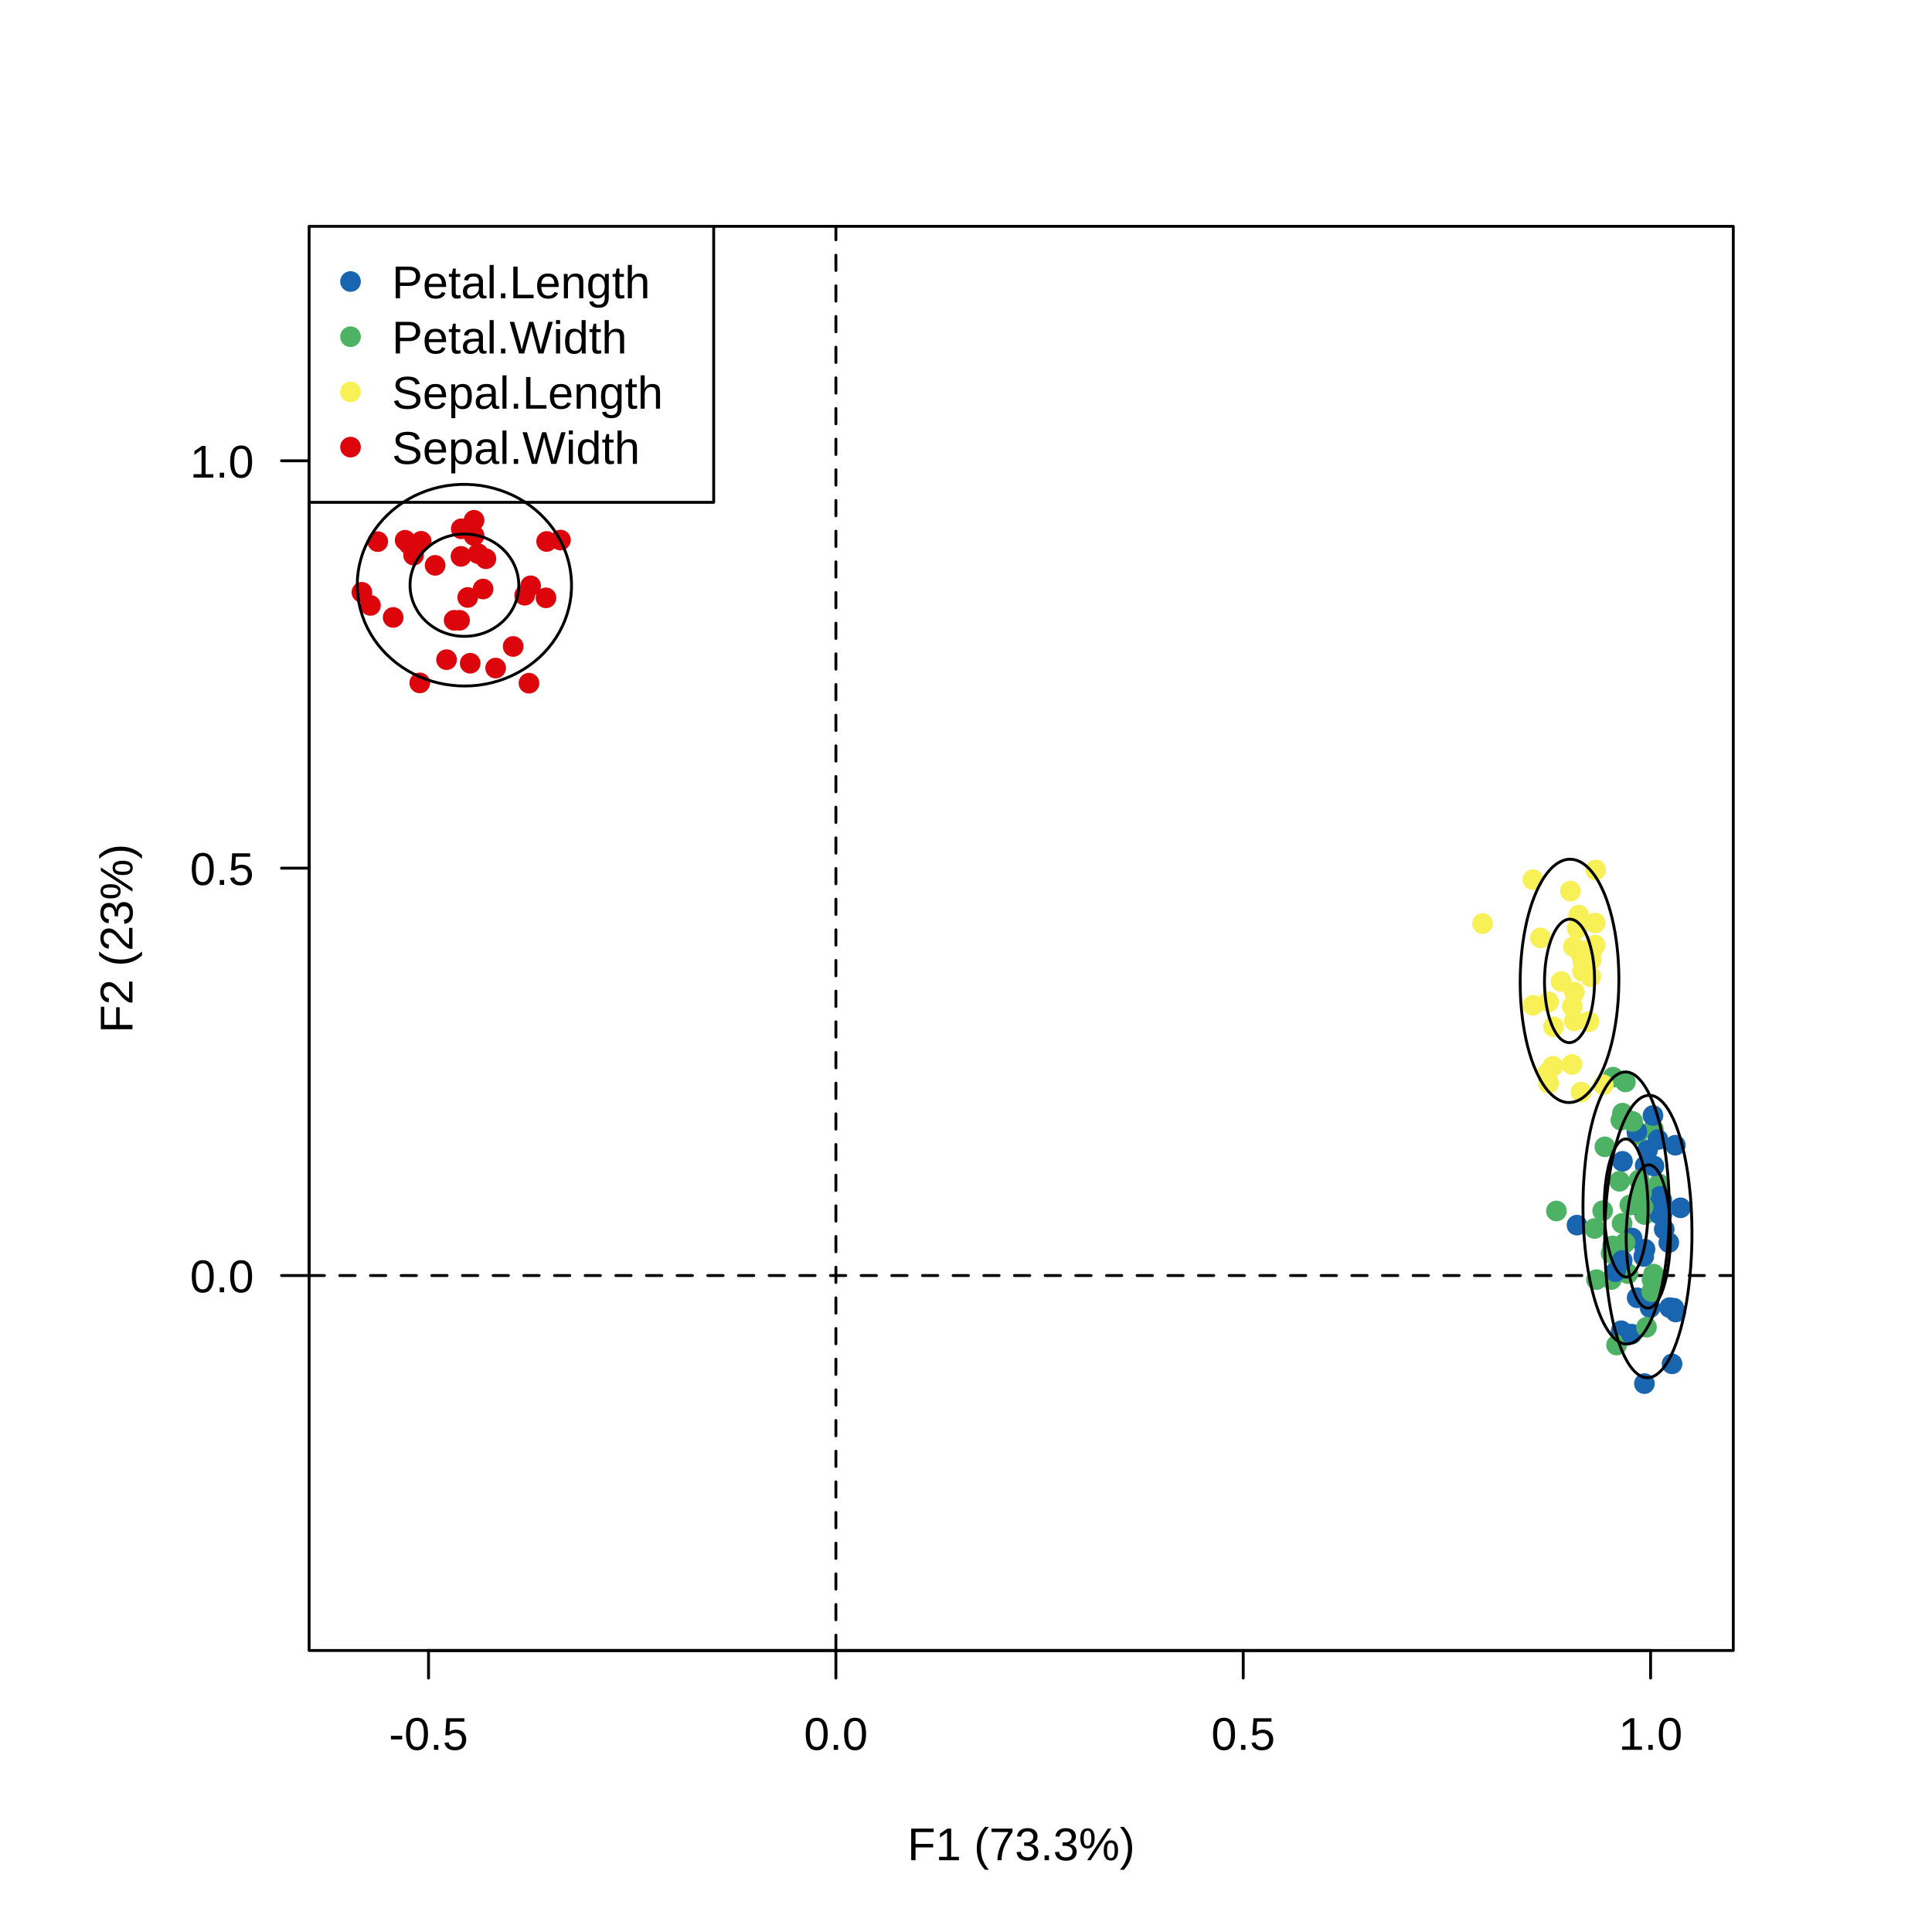
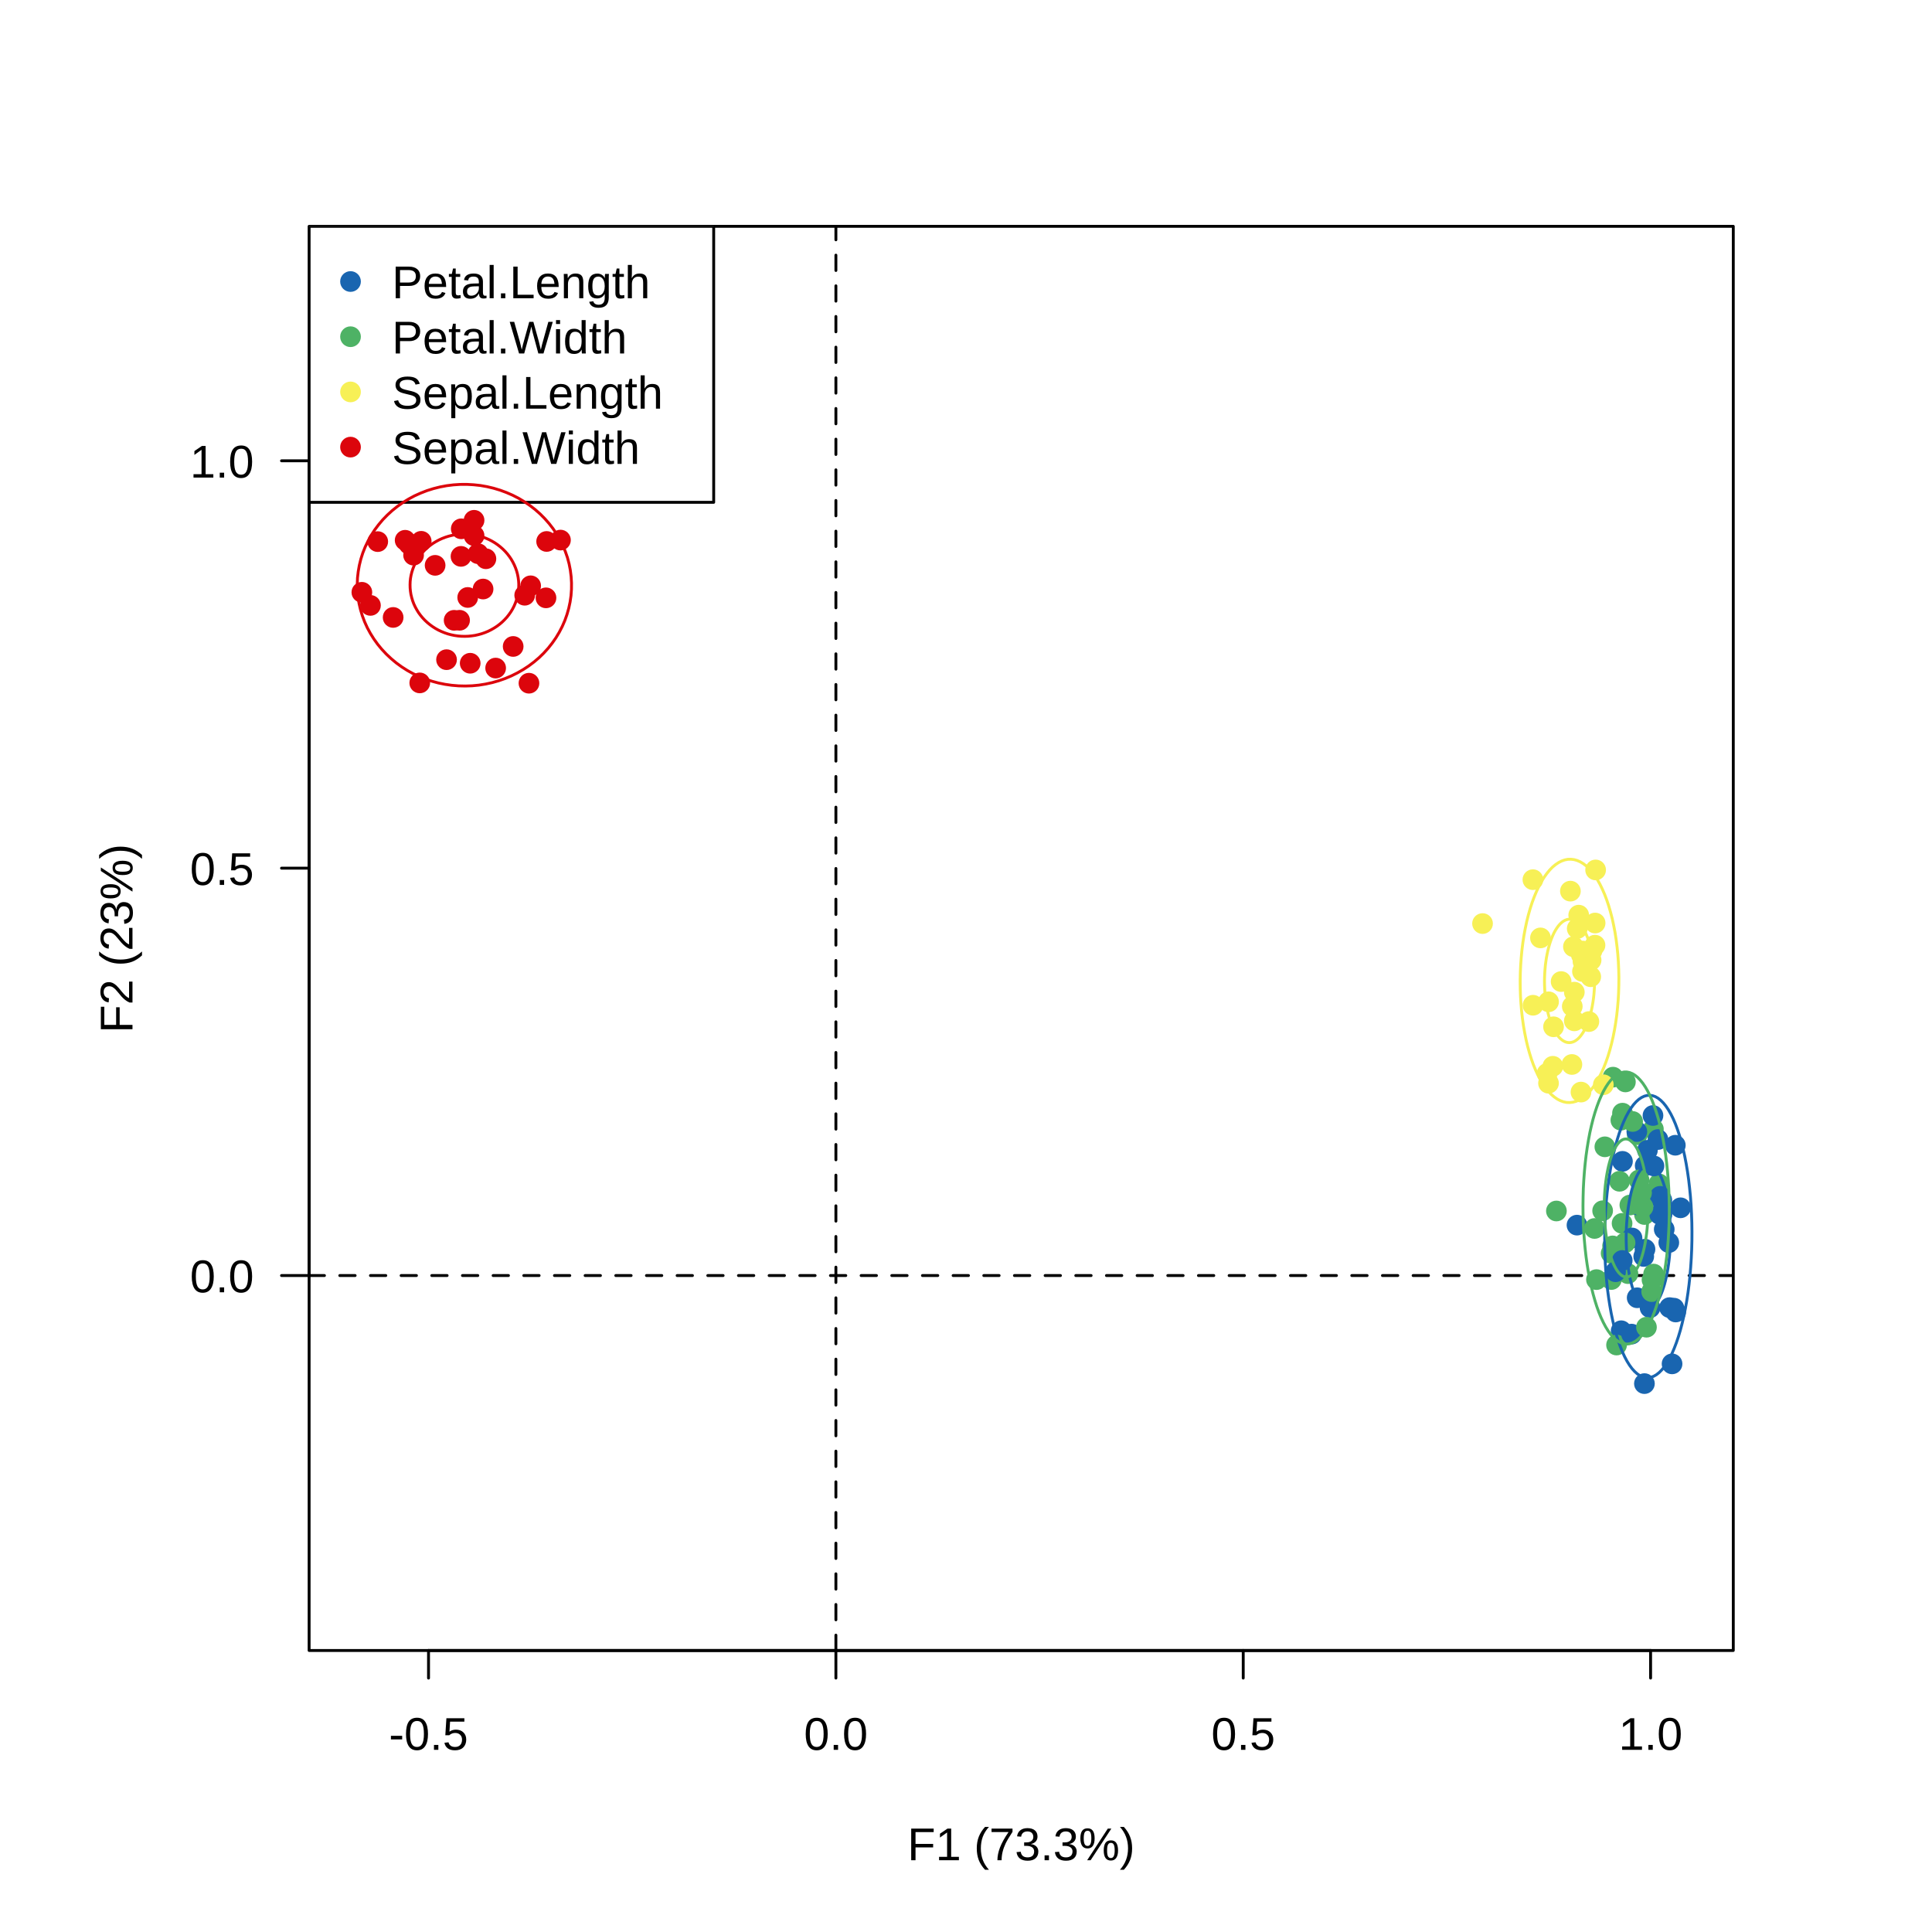
<svg xmlns="http://www.w3.org/2000/svg" class="svglite" width="504.00pt" height="504.00pt" viewBox="0 0 504.00 504.00">
  <defs>
    <style type="text/css">
    .svglite line, .svglite polyline, .svglite polygon, .svglite path, .svglite rect, .svglite circle {
      fill: none;
      stroke: #000000;
      stroke-linecap: round;
      stroke-linejoin: round;
      stroke-miterlimit: 10.00;
    }
    .svglite text {
      white-space: pre;
    }
  </style>
  </defs>
  <rect width="100%" height="100%" style="stroke: none; fill: #FFFFFF;" />
  <defs>
    <clipPath id="cpMC4wMHw1MDQuMDB8MC4wMHw1MDQuMDA=">
      <rect x="0.00" y="0.00" width="504.00" height="504.00" />
    </clipPath>
  </defs>
  <g clip-path="url(#cpMC4wMHw1MDQuMDB8MC4wMHw1MDQuMDA=)">
</g>
  <defs>
    <clipPath id="cpODAuNjR8NDUyLjE2fDU5LjA0fDQzMC41Ng==">
      <rect x="80.64" y="59.04" width="371.52" height="371.52" />
    </clipPath>
  </defs>
  <g clip-path="url(#cpODAuNjR8NDUyLjE2fDU5LjA0fDQzMC41Ng==)">
    <line x1="80.64" y1="332.75" x2="452.16" y2="332.75" style="stroke-width: 0.75; stroke-dasharray: 4.00,4.00;" />
    <line x1="218.06" y1="430.56" x2="218.06" y2="59.04" style="stroke-width: 0.75; stroke-dasharray: 4.00,4.00;" />
    <circle cx="407.25" cy="256.06" r="2.70" style="stroke-width: 0.75; stroke: none; fill: #F7F056;" />
    <circle cx="120.26" cy="145.14" r="2.70" style="stroke-width: 0.75; stroke: none; fill: #DC050C;" />
    <circle cx="428.80" cy="327.77" r="2.70" style="stroke-width: 0.75; stroke: none; fill: #1965B0;" />
    <circle cx="423.15" cy="319.14" r="2.70" style="stroke-width: 0.75; stroke: none; fill: #4EB265;" />
    <circle cx="416.12" cy="240.79" r="2.70" style="stroke-width: 0.75; stroke: none; fill: #F7F056;" />
    <circle cx="123.67" cy="139.73" r="2.70" style="stroke-width: 0.75; stroke: none; fill: #DC050C;" />
    <circle cx="438.40" cy="315.08" r="2.70" style="stroke-width: 0.75; stroke: none; fill: #1965B0;" />
    <circle cx="432.76" cy="308.83" r="2.70" style="stroke-width: 0.75; stroke: none; fill: #4EB265;" />
    <circle cx="411.84" cy="238.74" r="2.70" style="stroke-width: 0.75; stroke: none; fill: #F7F056;" />
    <circle cx="126.76" cy="145.76" r="2.70" style="stroke-width: 0.75; stroke: none; fill: #DC050C;" />
    <circle cx="433.51" cy="313.07" r="2.70" style="stroke-width: 0.75; stroke: none; fill: #1965B0;" />
    <circle cx="428.71" cy="311.13" r="2.70" style="stroke-width: 0.75; stroke: none; fill: #4EB265;" />
    <circle cx="416.25" cy="226.94" r="2.70" style="stroke-width: 0.75; stroke: none; fill: #F7F056;" />
    <circle cx="137.62" cy="128.66" r="2.70" style="stroke-width: 0.75; stroke: none; fill: #DC050C;" />
    <circle cx="437.04" cy="298.76" r="2.70" style="stroke-width: 0.75; stroke: none; fill: #1965B0;" />
    <circle cx="431.32" cy="294.57" r="2.70" style="stroke-width: 0.75; stroke: none; fill: #4EB265;" />
    <circle cx="401.86" cy="244.67" r="2.70" style="stroke-width: 0.75; stroke: none; fill: #F7F056;" />
    <circle cx="124.72" cy="144.44" r="2.70" style="stroke-width: 0.75; stroke: none; fill: #DC050C;" />
    <circle cx="425.74" cy="322.95" r="2.70" style="stroke-width: 0.75; stroke: none; fill: #1965B0;" />
    <circle cx="420.68" cy="325.02" r="2.70" style="stroke-width: 0.75; stroke: none; fill: #4EB265;" />
    <circle cx="415.07" cy="250.46" r="2.70" style="stroke-width: 0.75; stroke: none; fill: #F7F056;" />
    <circle cx="129.30" cy="174.28" r="2.70" style="stroke-width: 0.75; stroke: none; fill: #DC050C;" />
    <circle cx="431.47" cy="304.17" r="2.70" style="stroke-width: 0.75; stroke: none; fill: #1965B0;" />
    <circle cx="427.10" cy="296.00" r="2.70" style="stroke-width: 0.75; stroke: none; fill: #4EB265;" />
    <circle cx="412.43" cy="284.89" r="2.70" style="stroke-width: 0.75; stroke: none; fill: #F7F056;" />
    <circle cx="102.56" cy="161.07" r="2.70" style="stroke-width: 0.75; stroke: none; fill: #DC050C;" />
    <circle cx="430.45" cy="341.13" r="2.70" style="stroke-width: 0.75; stroke: none; fill: #1965B0;" />
    <circle cx="424.68" cy="332.25" r="2.70" style="stroke-width: 0.75; stroke: none; fill: #4EB265;" />
    <circle cx="386.75" cy="240.93" r="2.70" style="stroke-width: 0.75; stroke: none; fill: #F7F056;" />
    <circle cx="138.43" cy="152.82" r="2.70" style="stroke-width: 0.75; stroke: none; fill: #DC050C;" />
    <circle cx="411.39" cy="319.60" r="2.70" style="stroke-width: 0.75; stroke: none; fill: #1965B0;" />
    <circle cx="406.02" cy="315.91" r="2.70" style="stroke-width: 0.75; stroke: none; fill: #4EB265;" />
    <circle cx="410.69" cy="266.31" r="2.70" style="stroke-width: 0.75; stroke: none; fill: #F7F056;" />
    <circle cx="109.50" cy="178.15" r="2.70" style="stroke-width: 0.75; stroke: none; fill: #DC050C;" />
    <circle cx="429.13" cy="325.88" r="2.70" style="stroke-width: 0.75; stroke: none; fill: #1965B0;" />
    <circle cx="423.93" cy="324.20" r="2.70" style="stroke-width: 0.75; stroke: none; fill: #4EB265;" />
    <circle cx="405.27" cy="267.86" r="2.70" style="stroke-width: 0.75; stroke: none; fill: #F7F056;" />
    <circle cx="113.51" cy="147.48" r="2.70" style="stroke-width: 0.75; stroke: none; fill: #DC050C;" />
    <circle cx="427.09" cy="338.55" r="2.70" style="stroke-width: 0.75; stroke: none; fill: #1965B0;" />
    <circle cx="420.30" cy="326.95" r="2.70" style="stroke-width: 0.75; stroke: none; fill: #4EB265;" />
    <circle cx="399.89" cy="229.48" r="2.70" style="stroke-width: 0.75; stroke: none; fill: #F7F056;" />
    <circle cx="146.21" cy="140.89" r="2.70" style="stroke-width: 0.75; stroke: none; fill: #DC050C;" />
    <circle cx="423.25" cy="302.96" r="2.70" style="stroke-width: 0.75; stroke: none; fill: #1965B0;" />
    <circle cx="418.66" cy="299.17" r="2.70" style="stroke-width: 0.75; stroke: none; fill: #4EB265;" />
    <circle cx="409.67" cy="232.47" r="2.70" style="stroke-width: 0.75; stroke: none; fill: #F7F056;" />
    <circle cx="142.60" cy="141.25" r="2.70" style="stroke-width: 0.75; stroke: none; fill: #DC050C;" />
    <circle cx="429.76" cy="300.08" r="2.70" style="stroke-width: 0.75; stroke: none; fill: #1965B0;" />
    <circle cx="423.26" cy="290.39" r="2.70" style="stroke-width: 0.75; stroke: none; fill: #4EB265;" />
    <circle cx="410.46" cy="246.97" r="2.70" style="stroke-width: 0.75; stroke: none; fill: #F7F056;" />
    <circle cx="136.88" cy="155.28" r="2.70" style="stroke-width: 0.75; stroke: none; fill: #DC050C;" />
    <circle cx="429.18" cy="304.09" r="2.70" style="stroke-width: 0.75; stroke: none; fill: #1965B0;" />
    <circle cx="422.84" cy="292.22" r="2.70" style="stroke-width: 0.75; stroke: none; fill: #4EB265;" />
    <circle cx="403.60" cy="280.01" r="2.70" style="stroke-width: 0.75; stroke: none; fill: #F7F056;" />
    <circle cx="109.88" cy="141.21" r="2.70" style="stroke-width: 0.75; stroke: none; fill: #DC050C;" />
    <circle cx="422.92" cy="347.15" r="2.70" style="stroke-width: 0.75; stroke: none; fill: #1965B0;" />
    <circle cx="416.47" cy="333.81" r="2.70" style="stroke-width: 0.75; stroke: none; fill: #4EB265;" />
    <circle cx="412.93" cy="248.10" r="2.70" style="stroke-width: 0.75; stroke: none; fill: #F7F056;" />
    <circle cx="126.02" cy="153.66" r="2.70" style="stroke-width: 0.75; stroke: none; fill: #DC050C;" />
    <circle cx="433.07" cy="312.09" r="2.70" style="stroke-width: 0.75; stroke: none; fill: #1965B0;" />
    <circle cx="427.57" cy="307.81" r="2.70" style="stroke-width: 0.75; stroke: none; fill: #4EB265;" />
    <circle cx="412.53" cy="249.10" r="2.70" style="stroke-width: 0.75; stroke: none; fill: #F7F056;" />
    <circle cx="120.33" cy="137.95" r="2.70" style="stroke-width: 0.75; stroke: none; fill: #DC050C;" />
    <circle cx="435.34" cy="324.16" r="2.70" style="stroke-width: 0.75; stroke: none; fill: #1965B0;" />
    <circle cx="428.99" cy="316.83" r="2.70" style="stroke-width: 0.75; stroke: none; fill: #4EB265;" />
    <circle cx="410.69" cy="258.82" r="2.70" style="stroke-width: 0.75; stroke: none; fill: #F7F056;" />
    <circle cx="122.66" cy="173.02" r="2.70" style="stroke-width: 0.75; stroke: none; fill: #DC050C;" />
    <circle cx="427.18" cy="314.32" r="2.70" style="stroke-width: 0.75; stroke: none; fill: #1965B0;" />
    <circle cx="422.49" cy="308.16" r="2.70" style="stroke-width: 0.75; stroke: none; fill: #4EB265;" />
    <circle cx="412.82" cy="253.42" r="2.70" style="stroke-width: 0.75; stroke: none; fill: #F7F056;" />
    <circle cx="118.47" cy="161.82" r="2.70" style="stroke-width: 0.75; stroke: none; fill: #DC050C;" />
    <circle cx="432.95" cy="316.80" r="2.70" style="stroke-width: 0.75; stroke: none; fill: #1965B0;" />
    <circle cx="425.18" cy="314.36" r="2.70" style="stroke-width: 0.75; stroke: none; fill: #4EB265;" />
    <circle cx="403.97" cy="261.34" r="2.70" style="stroke-width: 0.75; stroke: none; fill: #F7F056;" />
    <circle cx="122.01" cy="155.86" r="2.70" style="stroke-width: 0.75; stroke: none; fill: #DC050C;" />
    <circle cx="423.19" cy="328.82" r="2.70" style="stroke-width: 0.75; stroke: none; fill: #1965B0;" />
    <circle cx="418.08" cy="315.85" r="2.70" style="stroke-width: 0.75; stroke: none; fill: #4EB265;" />
    <circle cx="410.16" cy="262.53" r="2.70" style="stroke-width: 0.75; stroke: none; fill: #F7F056;" />
    <circle cx="106.72" cy="141.98" r="2.70" style="stroke-width: 0.75; stroke: none; fill: #DC050C;" />
    <circle cx="435.54" cy="341.12" r="2.70" style="stroke-width: 0.75; stroke: none; fill: #1965B0;" />
    <circle cx="430.87" cy="336.94" r="2.70" style="stroke-width: 0.75; stroke: none; fill: #4EB265;" />
    <circle cx="414.49" cy="266.50" r="2.70" style="stroke-width: 0.75; stroke: none; fill: #F7F056;" />
    <circle cx="105.69" cy="140.94" r="2.70" style="stroke-width: 0.75; stroke: none; fill: #DC050C;" />
    <circle cx="436.68" cy="341.26" r="2.70" style="stroke-width: 0.75; stroke: none; fill: #1965B0;" />
    <circle cx="431.37" cy="332.37" r="2.70" style="stroke-width: 0.75; stroke: none; fill: #4EB265;" />
    <circle cx="403.96" cy="282.58" r="2.70" style="stroke-width: 0.75; stroke: none; fill: #F7F056;" />
    <circle cx="98.54" cy="141.29" r="2.70" style="stroke-width: 0.75; stroke: none; fill: #DC050C;" />
    <circle cx="428.98" cy="360.94" r="2.70" style="stroke-width: 0.75; stroke: none; fill: #1965B0;" />
    <circle cx="421.71" cy="350.88" r="2.70" style="stroke-width: 0.75; stroke: none; fill: #4EB265;" />
    <circle cx="412.95" cy="250.80" r="2.70" style="stroke-width: 0.75; stroke: none; fill: #F7F056;" />
    <circle cx="142.43" cy="155.96" r="2.70" style="stroke-width: 0.75; stroke: none; fill: #DC050C;" />
    <circle cx="427.00" cy="295.19" r="2.70" style="stroke-width: 0.75; stroke: none; fill: #1965B0;" />
    <circle cx="420.79" cy="281.00" r="2.70" style="stroke-width: 0.75; stroke: none; fill: #4EB265;" />
    <circle cx="405.09" cy="278.16" r="2.70" style="stroke-width: 0.75; stroke: none; fill: #F7F056;" />
    <circle cx="107.89" cy="144.82" r="2.70" style="stroke-width: 0.75; stroke: none; fill: #DC050C;" />
    <circle cx="425.62" cy="348.03" r="2.70" style="stroke-width: 0.75; stroke: none; fill: #1965B0;" />
    <circle cx="420.35" cy="333.79" r="2.70" style="stroke-width: 0.75; stroke: none; fill: #4EB265;" />
    <circle cx="418.26" cy="282.98" r="2.70" style="stroke-width: 0.75; stroke: none; fill: #F7F056;" />
    <circle cx="96.64" cy="157.93" r="2.70" style="stroke-width: 0.75; stroke: none; fill: #DC050C;" />
    <circle cx="437.14" cy="342.26" r="2.70" style="stroke-width: 0.75; stroke: none; fill: #1965B0;" />
    <circle cx="430.96" cy="333.86" r="2.70" style="stroke-width: 0.75; stroke: none; fill: #4EB265;" />
    <circle cx="414.97" cy="254.80" r="2.70" style="stroke-width: 0.75; stroke: none; fill: #F7F056;" />
    <circle cx="116.49" cy="172.09" r="2.70" style="stroke-width: 0.75; stroke: none; fill: #DC050C;" />
    <circle cx="433.56" cy="316.80" r="2.70" style="stroke-width: 0.75; stroke: none; fill: #1965B0;" />
    <circle cx="428.23" cy="311.19" r="2.70" style="stroke-width: 0.75; stroke: none; fill: #4EB265;" />
    <circle cx="399.92" cy="262.24" r="2.70" style="stroke-width: 0.75; stroke: none; fill: #F7F056;" />
    <circle cx="119.89" cy="161.81" r="2.70" style="stroke-width: 0.75; stroke: none; fill: #DC050C;" />
    <circle cx="421.45" cy="331.76" r="2.70" style="stroke-width: 0.75; stroke: none; fill: #1965B0;" />
    <circle cx="415.97" cy="320.47" r="2.70" style="stroke-width: 0.75; stroke: none; fill: #4EB265;" />
    <circle cx="410.06" cy="277.69" r="2.70" style="stroke-width: 0.75; stroke: none; fill: #F7F056;" />
    <circle cx="94.40" cy="154.51" r="2.70" style="stroke-width: 0.75; stroke: none; fill: #DC050C;" />
    <circle cx="436.19" cy="355.79" r="2.70" style="stroke-width: 0.75; stroke: none; fill: #1965B0;" />
    <circle cx="429.51" cy="346.23" r="2.70" style="stroke-width: 0.75; stroke: none; fill: #4EB265;" />
    <circle cx="416.09" cy="246.57" r="2.70" style="stroke-width: 0.75; stroke: none; fill: #F7F056;" />
    <circle cx="137.99" cy="178.23" r="2.70" style="stroke-width: 0.75; stroke: none; fill: #DC050C;" />
    <circle cx="431.21" cy="291.00" r="2.70" style="stroke-width: 0.75; stroke: none; fill: #1965B0;" />
    <circle cx="424.02" cy="282.24" r="2.70" style="stroke-width: 0.75; stroke: none; fill: #4EB265;" />
    <circle cx="415.33" cy="247.96" r="2.70" style="stroke-width: 0.75; stroke: none; fill: #F7F056;" />
    <circle cx="133.87" cy="168.64" r="2.70" style="stroke-width: 0.75; stroke: none; fill: #DC050C;" />
    <circle cx="432.52" cy="297.27" r="2.70" style="stroke-width: 0.75; stroke: none; fill: #1965B0;" />
    <circle cx="425.90" cy="292.56" r="2.70" style="stroke-width: 0.75; stroke: none; fill: #4EB265;" />
    <circle cx="411.45" cy="242.24" r="2.70" style="stroke-width: 0.75; stroke: none; fill: #F7F056;" />
    <circle cx="123.67" cy="135.73" r="2.70" style="stroke-width: 0.75; stroke: none; fill: #DC050C;" />
    <circle cx="434.15" cy="320.69" r="2.70" style="stroke-width: 0.75; stroke: none; fill: #1965B0;" />
    <circle cx="428.62" cy="314.87" r="2.70" style="stroke-width: 0.75; stroke: none; fill: #4EB265;" />
  </g>
  <g clip-path="url(#cpMC4wMHw1MDQuMDB8MC4wMHw1MDQuMDA=)">
    <line x1="111.79" y1="430.56" x2="430.59" y2="430.56" style="stroke-width: 0.75;" />
    <line x1="111.79" y1="430.56" x2="111.79" y2="437.76" style="stroke-width: 0.75;" />
    <line x1="218.06" y1="430.56" x2="218.06" y2="437.76" style="stroke-width: 0.75;" />
    <line x1="324.32" y1="430.56" x2="324.32" y2="437.76" style="stroke-width: 0.75;" />
    <line x1="430.59" y1="430.56" x2="430.59" y2="437.76" style="stroke-width: 0.75;" />
    <text x="111.79" y="456.48" text-anchor="middle" style="font-size: 12.00px; font-family: &quot;Arial&quot;;" textLength="23.43px" lengthAdjust="spacingAndGlyphs">-0.5</text>
    <text x="218.06" y="456.48" text-anchor="middle" style="font-size: 12.00px; font-family: &quot;Arial&quot;;" textLength="19.09px" lengthAdjust="spacingAndGlyphs">0.0</text>
    <text x="324.32" y="456.48" text-anchor="middle" style="font-size: 12.00px; font-family: &quot;Arial&quot;;" textLength="19.09px" lengthAdjust="spacingAndGlyphs">0.5</text>
    <text x="430.59" y="456.48" text-anchor="middle" style="font-size: 12.00px; font-family: &quot;Arial&quot;;" textLength="19.09px" lengthAdjust="spacingAndGlyphs">1.0</text>
    <line x1="80.64" y1="332.75" x2="80.64" y2="120.21" style="stroke-width: 0.75;" />
    <line x1="80.64" y1="332.75" x2="73.44" y2="332.75" style="stroke-width: 0.75;" />
    <line x1="80.64" y1="226.48" x2="73.44" y2="226.48" style="stroke-width: 0.75;" />
    <line x1="80.64" y1="120.21" x2="73.44" y2="120.21" style="stroke-width: 0.75;" />
    <text x="66.24" y="337.12" text-anchor="end" style="font-size: 12.00px; font-family: &quot;Arial&quot;;" textLength="19.09px" lengthAdjust="spacingAndGlyphs">0.0</text>
    <text x="66.24" y="230.85" text-anchor="end" style="font-size: 12.00px; font-family: &quot;Arial&quot;;" textLength="19.09px" lengthAdjust="spacingAndGlyphs">0.5</text>
    <text x="66.24" y="124.59" text-anchor="end" style="font-size: 12.00px; font-family: &quot;Arial&quot;;" textLength="19.09px" lengthAdjust="spacingAndGlyphs">1.0</text>
    <polygon points="80.64,430.56 452.16,430.56 452.16,59.04 80.64,59.04 " style="stroke-width: 0.75;" />
    <text x="266.40" y="485.28" text-anchor="middle" style="font-size: 12.00px; font-family: &quot;Arial&quot;;" textLength="65.86px" lengthAdjust="spacingAndGlyphs">F1 (73.3%)</text>
    <text transform="translate(34.56,244.80) rotate(-90)" text-anchor="middle" style="font-size: 12.00px; font-family: &quot;Arial&quot;;" textLength="54.40px" lengthAdjust="spacingAndGlyphs">F2 (23%)</text>
  </g>
  <g clip-path="url(#cpODAuNjR8NDUyLjE2fDU5LjA0fDQzMC41Ng==)">
    <rect x="80.64" y="59.04" width="105.54" height="72.00" style="stroke-width: 0.75; fill: #FFFFFF;" />
    <circle cx="91.44" cy="73.44" r="2.70" style="stroke-width: 0.75; stroke: none; fill: #1965B0;" />
    <circle cx="91.44" cy="87.84" r="2.70" style="stroke-width: 0.75; stroke: none; fill: #4EB265;" />
    <circle cx="91.44" cy="102.24" r="2.70" style="stroke-width: 0.75; stroke: none; fill: #F7F056;" />
    <circle cx="91.44" cy="116.64" r="2.70" style="stroke-width: 0.75; stroke: none; fill: #DC050C;" />
    <text x="102.24" y="77.81" style="font-size: 12.00px; font-family: &quot;Arial&quot;;" textLength="74.83px" lengthAdjust="spacingAndGlyphs">Petal.Length</text>
    <text x="102.24" y="92.21" style="font-size: 12.00px; font-family: &quot;Arial&quot;;" textLength="68.28px" lengthAdjust="spacingAndGlyphs">Petal.Width</text>
    <text x="102.24" y="106.61" style="font-size: 12.00px; font-family: &quot;Arial&quot;;" textLength="78.54px" lengthAdjust="spacingAndGlyphs">Sepal.Length</text>
    <text x="102.24" y="121.01" style="font-size: 12.00px; font-family: &quot;Arial&quot;;" textLength="72.00px" lengthAdjust="spacingAndGlyphs">Sepal.Width</text>
-     <polygon points="434.12,309.21 433.86,308.41 433.58,307.66 433.29,306.97 432.98,306.35 432.66,305.79 432.33,305.30 431.99,304.88 431.64,304.53 431.28,304.26 430.93,304.06 430.56,303.93 430.20,303.87 429.83,303.90 429.46,303.99 429.10,304.16 428.74,304.41 428.39,304.73 428.04,305.12 427.70,305.58 427.36,306.11 427.04,306.71 426.74,307.37 426.44,308.09 426.16,308.87 425.89,309.70 425.64,310.59 425.41,311.52 425.20,312.50 425.00,313.52 424.83,314.58 424.68,315.66 424.54,316.78 424.44,317.92 424.35,319.08 424.28,320.25 424.24,321.43 424.22,322.61 424.23,323.80 424.26,324.98 424.31,326.15 424.38,327.31 424.48,328.44 424.60,329.56 424.74,330.64 424.90,331.70 425.08,332.71 425.28,333.69 425.51,334.62 425.74,335.50 426.00,336.33 426.27,337.10 426.56,337.82 426.86,338.48 427.18,339.07 427.50,339.59 427.84,340.04 428.18,340.43 428.53,340.74 428.89,340.98 429.25,341.15 429.62,341.24 429.98,341.25 430.35,341.20 430.71,341.06 431.08,340.85 431.43,340.57 431.79,340.21 432.13,339.79 432.47,339.29 432.79,338.73 433.11,338.10 433.41,337.41 433.70,336.66 433.97,335.85 434.23,334.99 434.47,334.08 434.69,333.12 434.90,332.12 435.08,331.09 435.24,330.01 435.39,328.91 435.51,327.78 435.61,326.64 435.68,325.47 435.74,324.29 435.77,323.11 435.77,321.92 435.76,320.74 435.72,319.56 435.65,318.40 435.57,317.25 435.46,316.13 435.33,315.03 435.18,313.96 435.01,312.92 434.81,311.92 434.60,310.97 434.37,310.06 434.12,309.21 " style="stroke-width: 0.75;" />
-     <polygon points="438.13,296.24 437.61,294.66 437.06,293.19 436.48,291.84 435.87,290.61 435.24,289.51 434.59,288.55 433.92,287.72 433.23,287.03 432.53,286.48 431.83,286.08 431.11,285.83 430.39,285.73 429.67,285.77 428.95,285.96 428.23,286.30 427.52,286.78 426.82,287.41 426.13,288.18 425.46,289.09 424.81,290.14 424.18,291.31 423.57,292.61 422.99,294.03 422.43,295.57 421.91,297.21 421.41,298.96 420.96,300.80 420.54,302.73 420.16,304.74 419.81,306.82 419.51,308.96 419.25,311.16 419.03,313.41 418.86,315.69 418.74,318.00 418.65,320.33 418.62,322.66 418.63,325.00 418.68,327.33 418.78,329.63 418.93,331.91 419.12,334.15 419.35,336.35 419.63,338.49 419.95,340.56 420.31,342.57 420.71,344.49 421.14,346.32 421.62,348.06 422.12,349.69 422.66,351.22 423.22,352.63 423.82,353.92 424.44,355.09 425.08,356.12 425.74,357.02 426.42,357.77 427.11,358.39 427.81,358.86 428.53,359.19 429.25,359.37 429.97,359.40 430.69,359.28 431.41,359.02 432.12,358.61 432.83,358.05 433.52,357.35 434.20,356.51 434.86,355.53 435.51,354.42 436.13,353.18 436.72,351.82 437.29,350.34 437.83,348.75 438.34,347.06 438.81,345.26 439.25,343.38 439.65,341.41 440.02,339.36 440.34,337.25 440.62,335.07 440.86,332.85 441.05,330.59 441.20,328.29 441.31,325.97 441.37,323.64 441.38,321.30 441.35,318.97 441.27,316.65 441.15,314.35 440.98,312.09 440.76,309.87 440.51,307.70 440.21,305.60 439.87,303.56 439.49,301.59 439.07,299.71 438.62,297.93 438.13,296.24 " style="stroke-width: 0.75;" />
-     <polygon points="428.22,302.49 427.95,301.70 427.67,300.96 427.38,300.29 427.07,299.67 426.75,299.12 426.42,298.63 426.08,298.20 425.74,297.85 425.38,297.56 425.03,297.34 424.67,297.20 424.31,297.13 423.94,297.13 423.58,297.20 423.22,297.35 422.87,297.57 422.52,297.85 422.18,298.21 421.84,298.64 421.52,299.13 421.20,299.69 420.90,300.31 420.61,300.98 420.34,301.72 420.08,302.51 419.84,303.35 419.61,304.24 419.41,305.17 419.22,306.14 419.05,307.15 418.91,308.19 418.78,309.26 418.68,310.35 418.60,311.46 418.54,312.58 418.51,313.72 418.50,314.86 418.51,316.00 418.54,317.14 418.60,318.27 418.68,319.39 418.78,320.49 418.90,321.57 419.05,322.63 419.22,323.65 419.40,324.64 419.61,325.59 419.83,326.50 420.07,327.36 420.33,328.18 420.60,328.94 420.89,329.64 421.19,330.29 421.51,330.88 421.83,331.40 422.17,331.86 422.51,332.25 422.86,332.57 423.21,332.82 423.57,333.00 423.93,333.11 424.30,333.14 424.66,333.10 425.02,332.99 425.37,332.81 425.73,332.56 426.07,332.24 426.41,331.84 426.74,331.39 427.06,330.86 427.37,330.27 427.66,329.62 427.95,328.92 428.21,328.15 428.46,327.34 428.70,326.47 428.91,325.56 429.11,324.61 429.28,323.62 429.44,322.60 429.58,321.54 429.69,320.46 429.78,319.36 429.85,318.24 429.90,317.11 429.92,315.97 429.92,314.83 429.90,313.69 429.85,312.55 429.78,311.43 429.69,310.32 429.58,309.23 429.44,308.16 429.29,307.12 429.11,306.11 428.92,305.14 428.70,304.21 428.47,303.32 428.22,302.49 " style="stroke-width: 0.75;" />
-     <polygon points="432.11,290.21 431.59,288.66 431.04,287.21 430.45,285.88 429.85,284.66 429.22,283.57 428.57,282.60 427.90,281.77 427.22,281.06 426.53,280.50 425.82,280.08 425.11,279.79 424.40,279.65 423.68,279.65 422.97,279.80 422.26,280.09 421.57,280.51 420.88,281.08 420.20,281.79 419.54,282.63 418.90,283.60 418.28,284.69 417.69,285.91 417.12,287.25 416.58,288.70 416.07,290.25 415.59,291.91 415.15,293.66 414.74,295.49 414.38,297.41 414.05,299.40 413.76,301.45 413.52,303.55 413.32,305.70 413.16,307.89 413.04,310.11 412.98,312.35 412.95,314.60 412.97,316.85 413.04,319.10 413.15,321.33 413.31,323.53 413.51,325.70 413.75,327.83 414.04,329.90 414.37,331.92 414.73,333.87 415.14,335.75 415.58,337.54 416.06,339.24 416.56,340.84 417.10,342.34 417.67,343.73 418.27,345.01 418.88,346.16 419.52,347.19 420.18,348.09 420.86,348.86 421.55,349.50 422.25,349.99 422.95,350.34 423.66,350.56 424.38,350.63 425.09,350.55 425.80,350.34 426.51,349.98 427.20,349.48 427.88,348.84 428.55,348.07 429.20,347.17 429.83,346.13 430.44,344.97 431.02,343.70 431.57,342.30 432.10,340.80 432.59,339.19 433.05,337.49 433.48,335.69 433.86,333.82 434.21,331.87 434.52,329.85 434.79,327.77 435.01,325.64 435.19,323.47 435.32,321.26 435.42,319.03 435.46,316.79 435.46,314.54 435.42,312.29 435.33,310.05 435.19,307.83 435.01,305.64 434.79,303.49 434.53,301.39 434.22,299.34 433.87,297.36 433.49,295.44 433.07,293.61 432.61,291.86 432.11,290.21 " style="stroke-width: 0.75;" />
-     <polygon points="414.09,244.44 413.79,243.74 413.47,243.09 413.13,242.50 412.79,241.96 412.42,241.47 412.05,241.05 411.66,240.68 411.27,240.37 410.87,240.13 410.46,239.95 410.05,239.83 409.64,239.78 409.22,239.80 408.81,239.87 408.40,240.02 407.99,240.22 407.59,240.49 407.20,240.82 406.81,241.22 406.44,241.67 406.08,242.18 405.73,242.74 405.39,243.36 405.08,244.03 404.78,244.74 404.50,245.50 404.24,246.30 404.00,247.14 403.78,248.02 403.59,248.93 403.41,249.86 403.27,250.82 403.14,251.80 403.05,252.80 402.98,253.81 402.93,254.82 402.91,255.84 402.92,256.87 402.96,257.88 403.02,258.89 403.10,259.89 403.21,260.87 403.35,261.83 403.51,262.77 403.70,263.68 403.90,264.56 404.13,265.40 404.39,266.21 404.66,266.97 404.95,267.69 405.26,268.36 405.59,268.98 405.93,269.55 406.28,270.06 406.65,270.52 407.03,270.92 407.42,271.25 407.82,271.53 408.22,271.74 408.63,271.89 409.05,271.97 409.46,271.99 409.88,271.94 410.29,271.83 410.70,271.66 411.10,271.42 411.50,271.12 411.89,270.76 412.27,270.33 412.63,269.85 412.99,269.32 413.33,268.73 413.66,268.08 413.96,267.39 414.25,266.65 414.52,265.87 414.77,265.05 415.00,264.19 415.21,263.30 415.39,262.38 415.55,261.43 415.69,260.46 415.80,259.47 415.88,258.47 415.94,257.46 415.97,256.44 415.97,255.41 415.95,254.39 415.91,253.38 415.83,252.38 415.74,251.39 415.61,250.41 415.46,249.47 415.29,248.54 415.09,247.65 414.87,246.79 414.63,245.96 414.37,245.18 414.09,244.44 " style="stroke-width: 0.75;" />
-     <polygon points="418.60,233.32 418.00,231.95 417.38,230.67 416.72,229.50 416.03,228.44 415.31,227.48 414.58,226.64 413.82,225.91 413.04,225.31 412.25,224.83 411.45,224.48 410.64,224.25 409.82,224.15 409.00,224.17 408.19,224.33 407.38,224.61 406.58,225.02 405.79,225.55 405.01,226.20 404.25,226.98 403.52,227.87 402.80,228.87 402.12,229.98 401.46,231.20 400.84,232.51 400.25,233.92 399.69,235.42 399.18,237.00 398.71,238.66 398.28,240.38 397.90,242.17 397.56,244.01 397.27,245.90 397.03,247.83 396.84,249.80 396.70,251.79 396.61,253.79 396.57,255.80 396.59,257.82 396.65,259.82 396.77,261.81 396.94,263.78 397.16,265.71 397.43,267.61 397.75,269.45 398.11,271.25 398.52,272.98 398.98,274.64 399.47,276.23 400.01,277.73 400.59,279.15 401.20,280.47 401.84,281.69 402.51,282.81 403.21,283.83 403.94,284.73 404.69,285.51 405.46,286.17 406.24,286.71 407.04,287.13 407.85,287.42 408.66,287.59 409.48,287.62 410.29,287.53 411.11,287.32 411.91,286.97 412.71,286.50 413.49,285.91 414.26,285.19 415.01,284.36 415.73,283.42 416.43,282.36 417.10,281.19 417.74,279.93 418.35,278.56 418.92,277.11 419.46,275.57 419.95,273.95 420.40,272.26 420.81,270.50 421.17,268.69 421.48,266.82 421.75,264.91 421.96,262.96 422.13,260.98 422.24,258.98 422.30,256.97 422.32,254.96 422.27,252.95 422.18,250.95 422.04,248.97 421.84,247.02 421.60,245.10 421.31,243.23 420.96,241.41 420.58,239.65 420.14,237.95 419.67,236.33 419.15,234.78 418.60,233.32 " style="stroke-width: 0.75;" />
-     <polygon points="131.17,143.23 130.51,142.65 129.82,142.11 129.09,141.61 128.33,141.16 127.54,140.75 126.72,140.39 125.88,140.08 125.03,139.83 124.15,139.62 123.27,139.46 122.37,139.36 121.48,139.32 120.58,139.32 119.68,139.38 118.79,139.49 117.90,139.66 117.03,139.88 116.18,140.15 115.35,140.47 114.54,140.84 113.76,141.26 113.00,141.72 112.28,142.23 111.60,142.77 110.95,143.36 110.35,143.99 109.79,144.65 109.27,145.34 108.80,146.07 108.39,146.82 108.02,147.59 107.71,148.38 107.45,149.19 107.24,150.02 107.09,150.85 107.00,151.70 106.97,152.54 106.99,153.39 107.07,154.23 107.20,155.07 107.40,155.90 107.64,156.71 107.94,157.51 108.30,158.29 108.71,159.04 109.16,159.78 109.67,160.48 110.22,161.15 110.81,161.78 111.45,162.38 112.13,162.94 112.84,163.46 113.59,163.94 114.36,164.37 115.17,164.75 115.99,165.08 116.84,165.37 117.71,165.60 118.59,165.78 119.48,165.91 120.37,165.98 121.27,166.00 122.17,165.97 123.07,165.88 123.95,165.75 124.83,165.55 125.69,165.31 126.54,165.01 127.36,164.67 128.15,164.27 128.92,163.83 129.66,163.35 130.36,162.82 131.03,162.25 131.65,161.64 132.24,161.00 132.77,160.32 133.27,159.61 133.71,158.88 134.10,158.12 134.44,157.33 134.73,156.53 134.96,155.71 135.14,154.88 135.26,154.04 135.32,153.20 135.33,152.35 135.28,151.51 135.17,150.66 135.01,149.83 134.79,149.01 134.51,148.20 134.18,147.41 133.80,146.65 133.37,145.90 132.89,145.19 132.36,144.50 131.79,143.85 131.17,143.23 " style="stroke-width: 0.75;" />
-     <polygon points="140.90,134.07 139.61,132.93 138.24,131.87 136.80,130.89 135.30,129.99 133.74,129.19 132.13,128.49 130.48,127.88 128.79,127.37 127.07,126.96 125.32,126.65 123.56,126.46 121.79,126.36 120.02,126.37 118.25,126.49 116.49,126.71 114.75,127.04 113.04,127.47 111.36,128.00 109.72,128.64 108.12,129.36 106.58,130.19 105.10,131.10 103.68,132.10 102.33,133.18 101.06,134.34 99.86,135.57 98.76,136.88 97.74,138.24 96.82,139.67 96.00,141.15 95.27,142.67 94.65,144.23 94.14,145.83 93.74,147.45 93.45,149.10 93.26,150.76 93.20,152.43 93.24,154.10 93.40,155.76 93.66,157.41 94.04,159.04 94.53,160.65 95.12,162.22 95.82,163.76 96.63,165.25 97.53,166.69 98.52,168.07 99.61,169.39 100.78,170.64 102.04,171.82 103.37,172.93 104.77,173.95 106.24,174.89 107.77,175.74 109.36,176.49 110.99,177.15 112.66,177.71 114.37,178.17 116.10,178.52 117.85,178.77 119.62,178.92 121.39,178.96 123.17,178.90 124.93,178.73 126.68,178.45 128.41,178.07 130.10,177.59 131.76,177.01 133.38,176.33 134.95,175.55 136.47,174.68 137.92,173.73 139.30,172.69 140.62,171.57 141.85,170.37 143.00,169.10 144.06,167.76 145.03,166.37 145.90,164.92 146.68,163.41 147.35,161.87 147.91,160.29 148.37,158.68 148.72,157.04 148.96,155.39 149.08,153.72 149.09,152.05 148.99,150.39 148.78,148.73 148.46,147.09 148.03,145.47 147.48,143.88 146.84,142.32 146.09,140.81 145.23,139.34 144.29,137.93 143.25,136.58 142.11,135.29 140.90,134.07 " style="stroke-width: 0.75;" />
+     <polygon points="434.12,309.21 433.86,308.41 433.58,307.66 433.29,306.97 432.98,306.35 432.66,305.79 432.33,305.30 431.99,304.88 431.64,304.53 431.28,304.26 430.93,304.06 430.56,303.93 430.20,303.87 429.83,303.90 429.46,303.99 429.10,304.16 428.74,304.41 428.39,304.73 428.04,305.12 427.70,305.58 427.36,306.11 427.04,306.71 426.74,307.37 426.44,308.09 426.16,308.87 425.89,309.70 425.64,310.59 425.41,311.52 425.20,312.50 425.00,313.52 424.83,314.58 424.68,315.66 424.54,316.78 424.44,317.92 424.35,319.08 424.28,320.25 424.24,321.43 424.22,322.61 424.23,323.80 424.26,324.98 424.31,326.15 424.38,327.31 424.48,328.44 424.60,329.56 424.74,330.64 424.90,331.70 425.08,332.71 425.28,333.69 425.51,334.62 425.74,335.50 426.00,336.33 426.27,337.10 426.56,337.82 426.86,338.48 427.18,339.07 427.50,339.59 427.84,340.04 428.18,340.43 428.53,340.74 428.89,340.98 429.25,341.15 429.62,341.24 429.98,341.25 430.35,341.20 430.71,341.06 431.08,340.85 431.43,340.57 431.79,340.21 432.13,339.79 432.47,339.29 432.79,338.73 433.11,338.10 433.41,337.41 433.70,336.66 433.97,335.85 434.23,334.99 434.47,334.08 434.69,333.12 434.90,332.12 435.08,331.09 435.24,330.01 435.39,328.91 435.51,327.78 435.61,326.64 435.68,325.47 435.74,324.29 435.77,323.11 435.77,321.92 435.76,320.74 435.72,319.56 435.65,318.40 435.57,317.25 435.46,316.13 435.33,315.03 435.18,313.96 435.01,312.92 434.81,311.92 434.60,310.97 434.37,310.06 434.12,309.21 " style="stroke-width: 0.75; stroke: #1965B0;" />
+     <polygon points="438.13,296.24 437.61,294.66 437.06,293.19 436.48,291.84 435.87,290.61 435.24,289.51 434.59,288.55 433.92,287.72 433.23,287.03 432.53,286.48 431.83,286.08 431.11,285.83 430.39,285.73 429.67,285.77 428.95,285.96 428.23,286.30 427.52,286.78 426.82,287.41 426.13,288.18 425.46,289.09 424.81,290.14 424.18,291.31 423.57,292.61 422.99,294.03 422.43,295.57 421.91,297.21 421.41,298.96 420.96,300.80 420.54,302.73 420.16,304.74 419.81,306.82 419.51,308.96 419.25,311.16 419.03,313.41 418.86,315.69 418.74,318.00 418.65,320.33 418.62,322.66 418.63,325.00 418.68,327.33 418.78,329.63 418.93,331.91 419.12,334.15 419.35,336.35 419.63,338.49 419.95,340.56 420.31,342.57 420.71,344.49 421.14,346.32 421.62,348.06 422.12,349.69 422.66,351.22 423.22,352.63 423.82,353.92 424.44,355.09 425.08,356.12 425.74,357.02 426.42,357.77 427.11,358.39 427.81,358.86 428.53,359.19 429.25,359.37 429.97,359.40 430.69,359.28 431.41,359.02 432.12,358.61 432.83,358.05 433.52,357.35 434.20,356.51 434.86,355.53 435.51,354.42 436.13,353.18 436.72,351.82 437.29,350.34 437.83,348.75 438.34,347.06 438.81,345.26 439.25,343.38 439.65,341.41 440.02,339.36 440.34,337.25 440.62,335.07 440.86,332.85 441.05,330.59 441.20,328.29 441.31,325.97 441.37,323.64 441.38,321.30 441.35,318.97 441.27,316.65 441.15,314.35 440.98,312.09 440.76,309.87 440.51,307.70 440.21,305.60 439.87,303.56 439.49,301.59 439.07,299.71 438.62,297.93 438.13,296.24 " style="stroke-width: 0.75; stroke: #1965B0;" />
+     <polygon points="428.22,302.49 427.95,301.70 427.67,300.96 427.38,300.29 427.07,299.67 426.75,299.12 426.42,298.63 426.08,298.20 425.74,297.85 425.38,297.56 425.03,297.34 424.67,297.20 424.31,297.13 423.94,297.13 423.58,297.20 423.22,297.35 422.87,297.57 422.52,297.85 422.18,298.21 421.84,298.64 421.52,299.13 421.20,299.69 420.90,300.31 420.61,300.98 420.34,301.72 420.08,302.51 419.84,303.35 419.61,304.24 419.41,305.17 419.22,306.14 419.05,307.15 418.91,308.19 418.78,309.26 418.68,310.35 418.60,311.46 418.54,312.58 418.51,313.72 418.50,314.86 418.51,316.00 418.54,317.14 418.60,318.27 418.68,319.39 418.78,320.49 418.90,321.57 419.05,322.63 419.22,323.65 419.40,324.64 419.61,325.59 419.83,326.50 420.07,327.36 420.33,328.18 420.60,328.94 420.89,329.64 421.19,330.29 421.51,330.88 421.83,331.40 422.17,331.86 422.51,332.25 422.86,332.57 423.21,332.82 423.57,333.00 423.93,333.11 424.30,333.14 424.66,333.10 425.02,332.99 425.37,332.81 425.73,332.56 426.07,332.24 426.41,331.84 426.74,331.39 427.06,330.86 427.37,330.27 427.66,329.62 427.95,328.92 428.21,328.15 428.46,327.34 428.70,326.47 428.91,325.56 429.11,324.61 429.28,323.62 429.44,322.60 429.58,321.54 429.69,320.46 429.78,319.36 429.85,318.24 429.90,317.11 429.92,315.97 429.92,314.83 429.90,313.69 429.85,312.55 429.78,311.43 429.69,310.32 429.58,309.23 429.44,308.16 429.29,307.12 429.11,306.11 428.92,305.14 428.70,304.21 428.47,303.32 428.22,302.49 " style="stroke-width: 0.75; stroke: #4EB265;" />
+     <polygon points="432.11,290.21 431.59,288.66 431.04,287.21 430.45,285.88 429.85,284.66 429.22,283.57 428.57,282.60 427.90,281.77 427.22,281.06 426.53,280.50 425.82,280.08 425.11,279.79 424.40,279.65 423.68,279.65 422.97,279.80 422.26,280.09 421.57,280.51 420.88,281.08 420.20,281.79 419.54,282.63 418.90,283.60 418.28,284.69 417.69,285.91 417.12,287.25 416.58,288.70 416.07,290.25 415.59,291.91 415.15,293.66 414.74,295.49 414.38,297.41 414.05,299.40 413.76,301.45 413.52,303.55 413.32,305.70 413.16,307.89 413.04,310.11 412.98,312.35 412.95,314.60 412.97,316.85 413.04,319.10 413.15,321.33 413.31,323.53 413.51,325.70 413.75,327.83 414.04,329.90 414.37,331.92 414.73,333.87 415.14,335.75 415.58,337.54 416.06,339.24 416.56,340.84 417.10,342.34 417.67,343.73 418.27,345.01 418.88,346.16 419.52,347.19 420.18,348.09 420.86,348.86 421.55,349.50 422.25,349.99 422.95,350.34 423.66,350.56 424.38,350.63 425.09,350.55 425.80,350.34 426.51,349.98 427.20,349.48 427.88,348.84 428.55,348.07 429.20,347.17 429.83,346.13 430.44,344.97 431.02,343.70 431.57,342.30 432.10,340.80 432.59,339.19 433.05,337.49 433.48,335.69 433.86,333.82 434.21,331.87 434.52,329.85 434.79,327.77 435.01,325.64 435.19,323.47 435.32,321.26 435.42,319.03 435.46,316.79 435.46,314.54 435.42,312.29 435.33,310.05 435.19,307.83 435.01,305.64 434.79,303.49 434.53,301.39 434.22,299.34 433.87,297.36 433.49,295.44 433.07,293.61 432.61,291.86 432.11,290.21 " style="stroke-width: 0.75; stroke: #4EB265;" />
+     <polygon points="414.09,244.44 413.79,243.74 413.47,243.09 413.13,242.50 412.79,241.96 412.42,241.47 412.05,241.05 411.66,240.68 411.27,240.37 410.87,240.13 410.46,239.95 410.05,239.83 409.64,239.78 409.22,239.80 408.81,239.87 408.40,240.02 407.99,240.22 407.59,240.49 407.20,240.82 406.81,241.22 406.44,241.67 406.08,242.18 405.73,242.74 405.39,243.36 405.08,244.03 404.78,244.74 404.50,245.50 404.24,246.30 404.00,247.14 403.78,248.02 403.59,248.93 403.41,249.86 403.27,250.82 403.14,251.80 403.05,252.80 402.98,253.81 402.93,254.82 402.91,255.84 402.92,256.87 402.96,257.88 403.02,258.89 403.10,259.89 403.21,260.87 403.35,261.83 403.51,262.77 403.70,263.68 403.90,264.56 404.13,265.40 404.39,266.21 404.66,266.97 404.95,267.69 405.26,268.36 405.59,268.98 405.93,269.55 406.28,270.06 406.65,270.52 407.03,270.92 407.42,271.25 407.82,271.53 408.22,271.74 408.63,271.89 409.05,271.97 409.46,271.99 409.88,271.94 410.29,271.83 410.70,271.66 411.10,271.42 411.50,271.12 411.89,270.76 412.27,270.33 412.63,269.85 412.99,269.32 413.33,268.73 413.66,268.08 413.96,267.39 414.25,266.65 414.52,265.87 414.77,265.05 415.00,264.19 415.21,263.30 415.39,262.38 415.55,261.43 415.69,260.46 415.80,259.47 415.88,258.47 415.94,257.46 415.97,256.44 415.97,255.41 415.95,254.39 415.91,253.38 415.83,252.38 415.74,251.39 415.61,250.41 415.46,249.47 415.29,248.54 415.09,247.65 414.87,246.79 414.63,245.96 414.37,245.18 414.09,244.44 " style="stroke-width: 0.75; stroke: #F7F056;" />
+     <polygon points="418.60,233.32 418.00,231.95 417.38,230.67 416.72,229.50 416.03,228.44 415.31,227.48 414.58,226.64 413.82,225.91 413.04,225.31 412.25,224.83 411.45,224.48 410.64,224.25 409.82,224.15 409.00,224.17 408.19,224.33 407.38,224.61 406.58,225.02 405.79,225.55 405.01,226.20 404.25,226.98 403.52,227.87 402.80,228.87 402.12,229.98 401.46,231.20 400.84,232.51 400.25,233.92 399.69,235.42 399.18,237.00 398.71,238.66 398.28,240.38 397.90,242.17 397.56,244.01 397.27,245.90 397.03,247.83 396.84,249.80 396.70,251.79 396.61,253.79 396.57,255.80 396.59,257.82 396.65,259.82 396.77,261.81 396.94,263.78 397.16,265.71 397.43,267.61 397.75,269.45 398.11,271.25 398.52,272.98 398.98,274.64 399.47,276.23 400.01,277.73 400.59,279.15 401.20,280.47 401.84,281.69 402.51,282.81 403.21,283.83 403.94,284.73 404.69,285.51 405.46,286.17 406.24,286.71 407.04,287.13 407.85,287.42 408.66,287.59 409.48,287.62 410.29,287.53 411.11,287.32 411.91,286.97 412.71,286.50 413.49,285.91 414.26,285.19 415.01,284.36 415.73,283.42 416.43,282.36 417.10,281.19 417.74,279.93 418.35,278.56 418.92,277.11 419.46,275.57 419.95,273.95 420.40,272.26 420.81,270.50 421.17,268.69 421.48,266.82 421.75,264.91 421.96,262.96 422.13,260.98 422.24,258.98 422.30,256.97 422.32,254.96 422.27,252.95 422.18,250.95 422.04,248.97 421.84,247.02 421.60,245.10 421.31,243.23 420.96,241.41 420.58,239.65 420.14,237.95 419.67,236.33 419.15,234.78 418.60,233.32 " style="stroke-width: 0.75; stroke: #F7F056;" />
+     <polygon points="131.17,143.23 130.51,142.65 129.82,142.11 129.09,141.61 128.33,141.16 127.54,140.75 126.72,140.39 125.88,140.08 125.03,139.83 124.15,139.62 123.27,139.46 122.37,139.36 121.48,139.32 120.58,139.32 119.68,139.38 118.79,139.49 117.90,139.66 117.03,139.88 116.18,140.15 115.35,140.47 114.54,140.84 113.76,141.26 113.00,141.72 112.28,142.23 111.60,142.77 110.95,143.36 110.35,143.99 109.79,144.65 109.27,145.34 108.80,146.07 108.39,146.82 108.02,147.59 107.71,148.38 107.45,149.19 107.24,150.02 107.09,150.85 107.00,151.70 106.97,152.54 106.99,153.39 107.07,154.23 107.20,155.07 107.40,155.90 107.64,156.71 107.94,157.51 108.30,158.29 108.71,159.04 109.16,159.78 109.67,160.48 110.22,161.15 110.81,161.78 111.45,162.38 112.13,162.94 112.84,163.46 113.59,163.94 114.36,164.37 115.17,164.75 115.99,165.08 116.84,165.37 117.71,165.60 118.59,165.78 119.48,165.91 120.37,165.98 121.27,166.00 122.17,165.97 123.07,165.88 123.95,165.75 124.83,165.55 125.69,165.31 126.54,165.01 127.36,164.67 128.15,164.27 128.92,163.83 129.66,163.35 130.36,162.82 131.03,162.25 131.65,161.64 132.24,161.00 132.77,160.32 133.27,159.61 133.71,158.88 134.10,158.12 134.44,157.33 134.73,156.53 134.96,155.71 135.14,154.88 135.26,154.04 135.32,153.20 135.33,152.35 135.28,151.51 135.17,150.66 135.01,149.83 134.79,149.01 134.51,148.20 134.18,147.41 133.80,146.65 133.37,145.90 132.89,145.19 132.36,144.50 131.79,143.85 131.17,143.23 " style="stroke-width: 0.75; stroke: #DC050C;" />
+     <polygon points="140.90,134.07 139.61,132.93 138.24,131.87 136.80,130.89 135.30,129.99 133.74,129.19 132.13,128.49 130.48,127.88 128.79,127.37 127.07,126.96 125.32,126.65 123.56,126.46 121.79,126.36 120.02,126.37 118.25,126.49 116.49,126.71 114.75,127.04 113.04,127.47 111.36,128.00 109.72,128.64 108.12,129.36 106.58,130.19 105.10,131.10 103.68,132.10 102.33,133.18 101.06,134.34 99.86,135.57 98.76,136.88 97.74,138.24 96.82,139.67 96.00,141.15 95.27,142.67 94.65,144.23 94.14,145.83 93.74,147.45 93.45,149.10 93.26,150.76 93.20,152.43 93.24,154.10 93.40,155.76 93.66,157.41 94.04,159.04 94.53,160.65 95.12,162.22 95.82,163.76 96.63,165.25 97.53,166.69 98.52,168.07 99.61,169.39 100.78,170.64 102.04,171.82 103.37,172.93 104.77,173.95 106.24,174.89 107.77,175.74 109.36,176.49 110.99,177.15 112.66,177.71 114.37,178.17 116.10,178.52 117.85,178.77 119.62,178.92 121.39,178.96 123.17,178.90 124.93,178.73 126.68,178.45 128.41,178.07 130.10,177.59 131.76,177.01 133.38,176.33 134.95,175.55 136.47,174.68 137.92,173.73 139.30,172.69 140.62,171.57 141.85,170.37 143.00,169.10 144.06,167.76 145.03,166.37 145.90,164.92 146.68,163.41 147.35,161.87 147.91,160.29 148.37,158.68 148.72,157.04 148.96,155.39 149.08,153.72 149.09,152.05 148.99,150.39 148.78,148.73 148.46,147.09 148.03,145.47 147.48,143.88 146.84,142.32 146.09,140.81 145.23,139.34 144.29,137.93 143.25,136.58 142.11,135.29 140.90,134.07 " style="stroke-width: 0.75; stroke: #DC050C;" />
  </g>
</svg>
